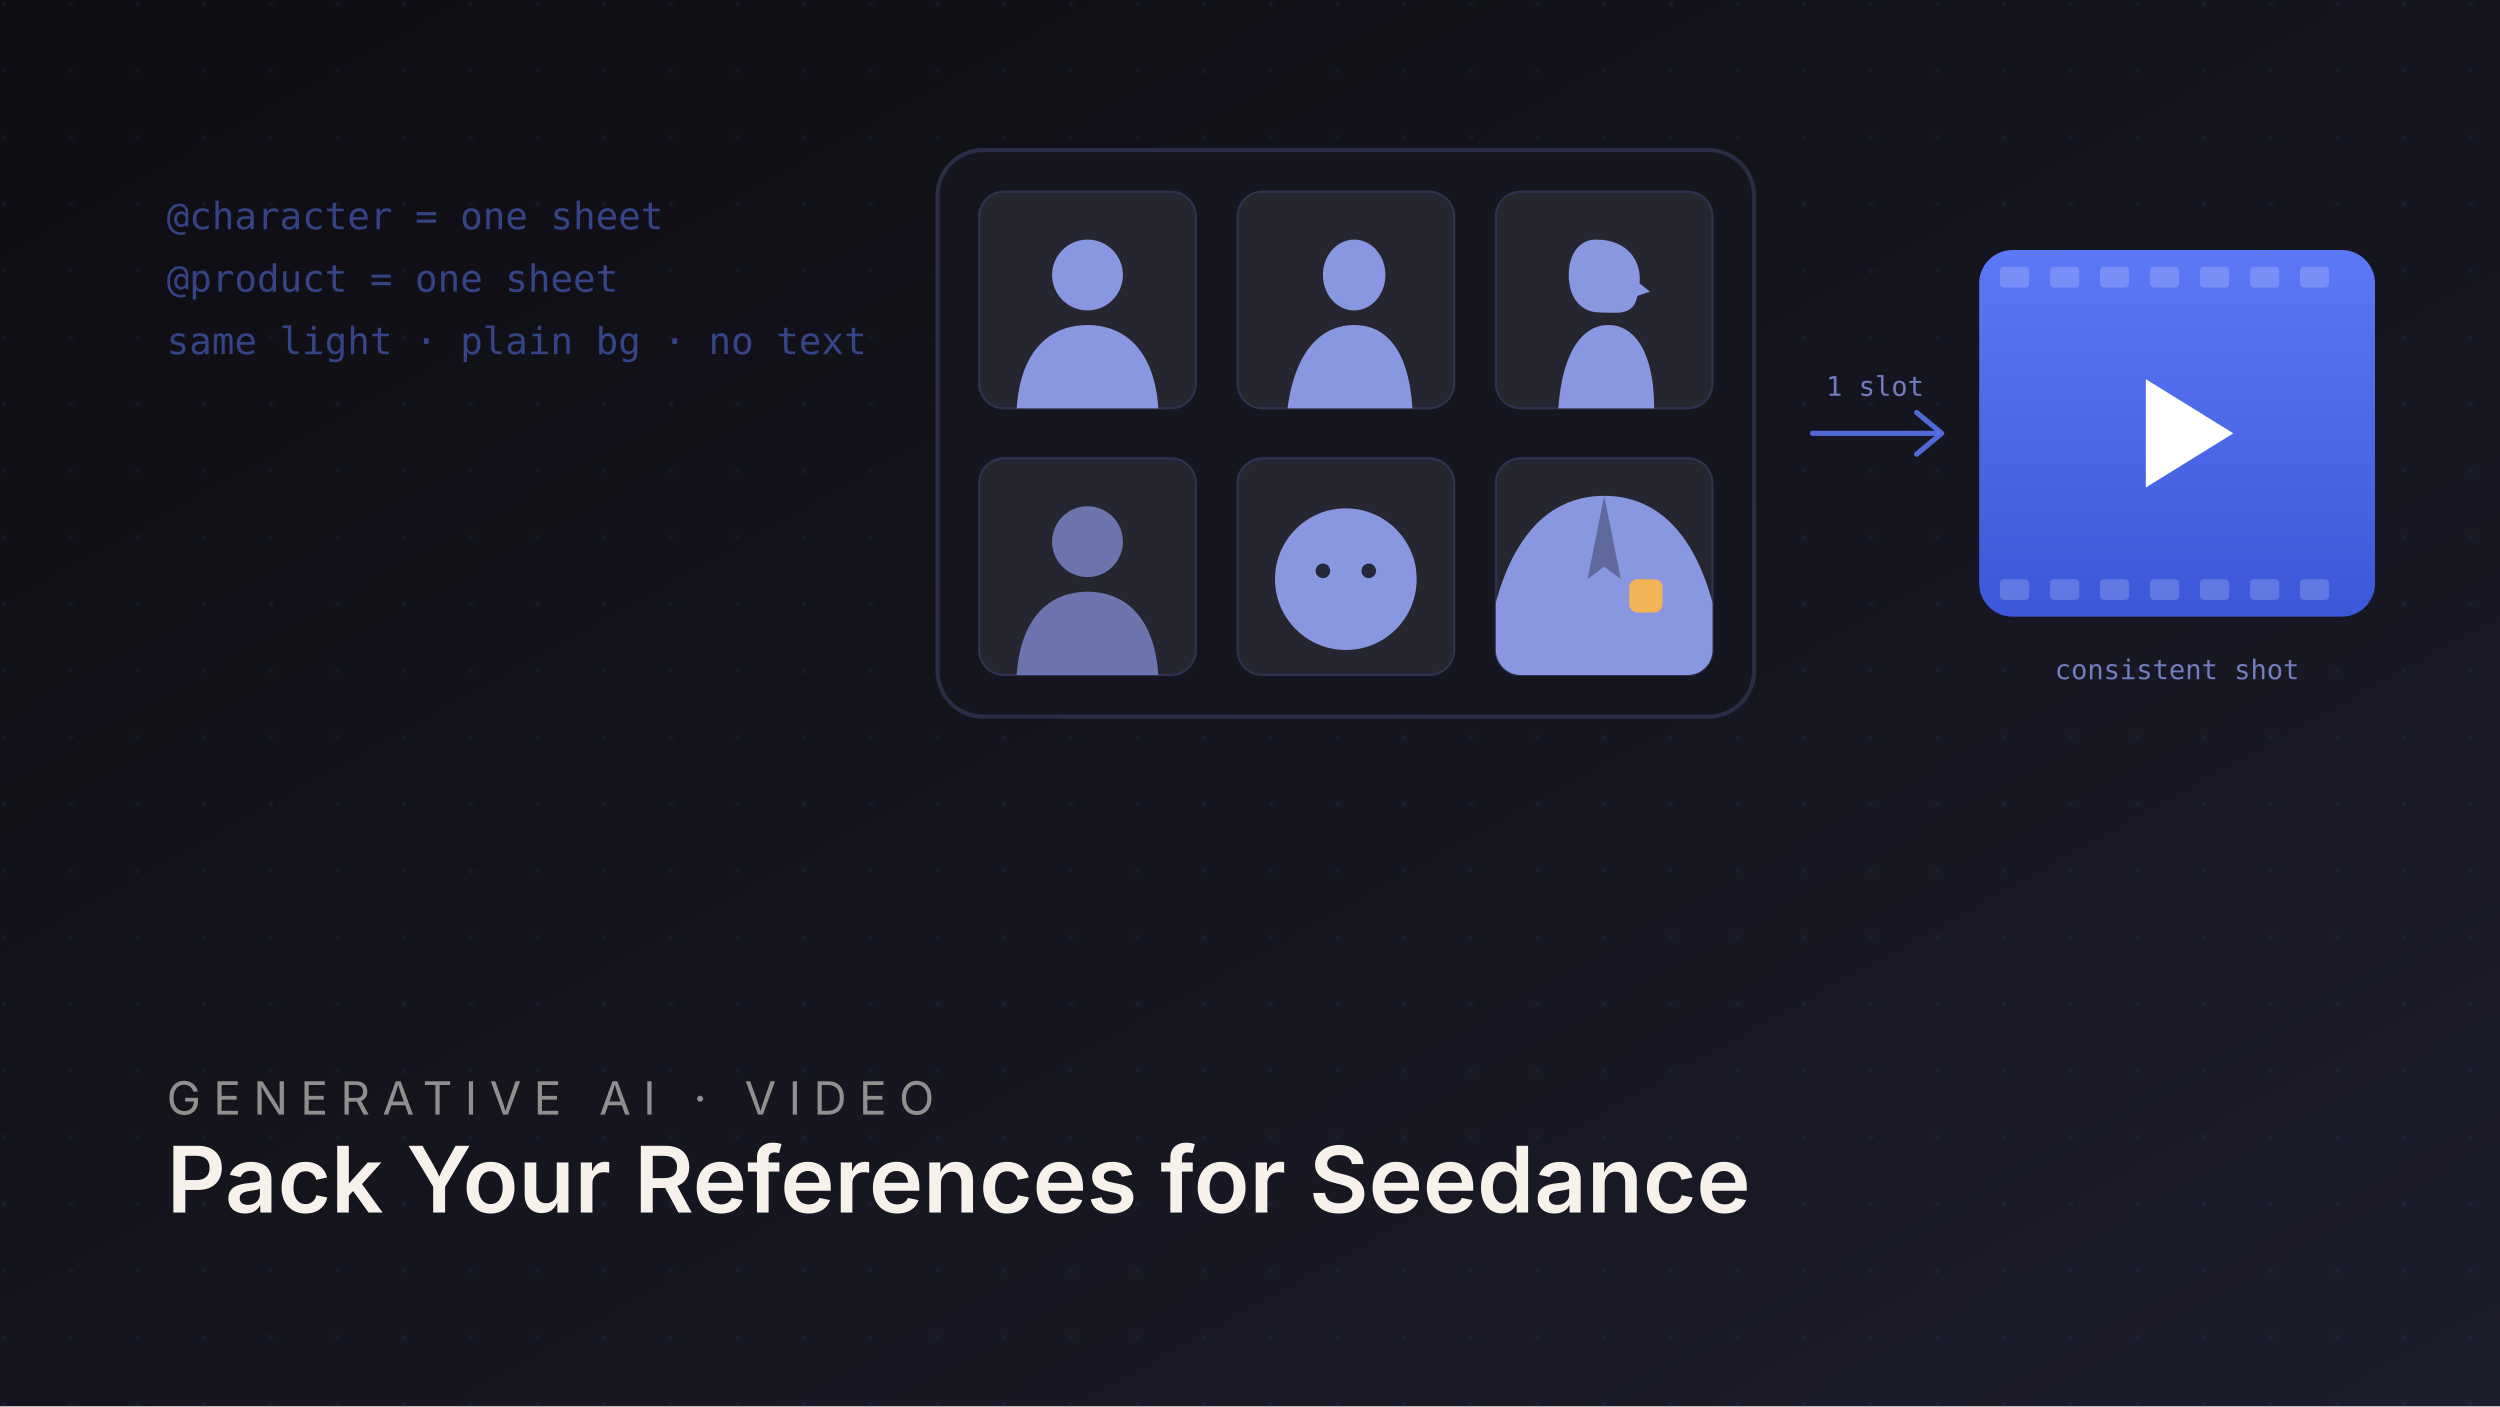
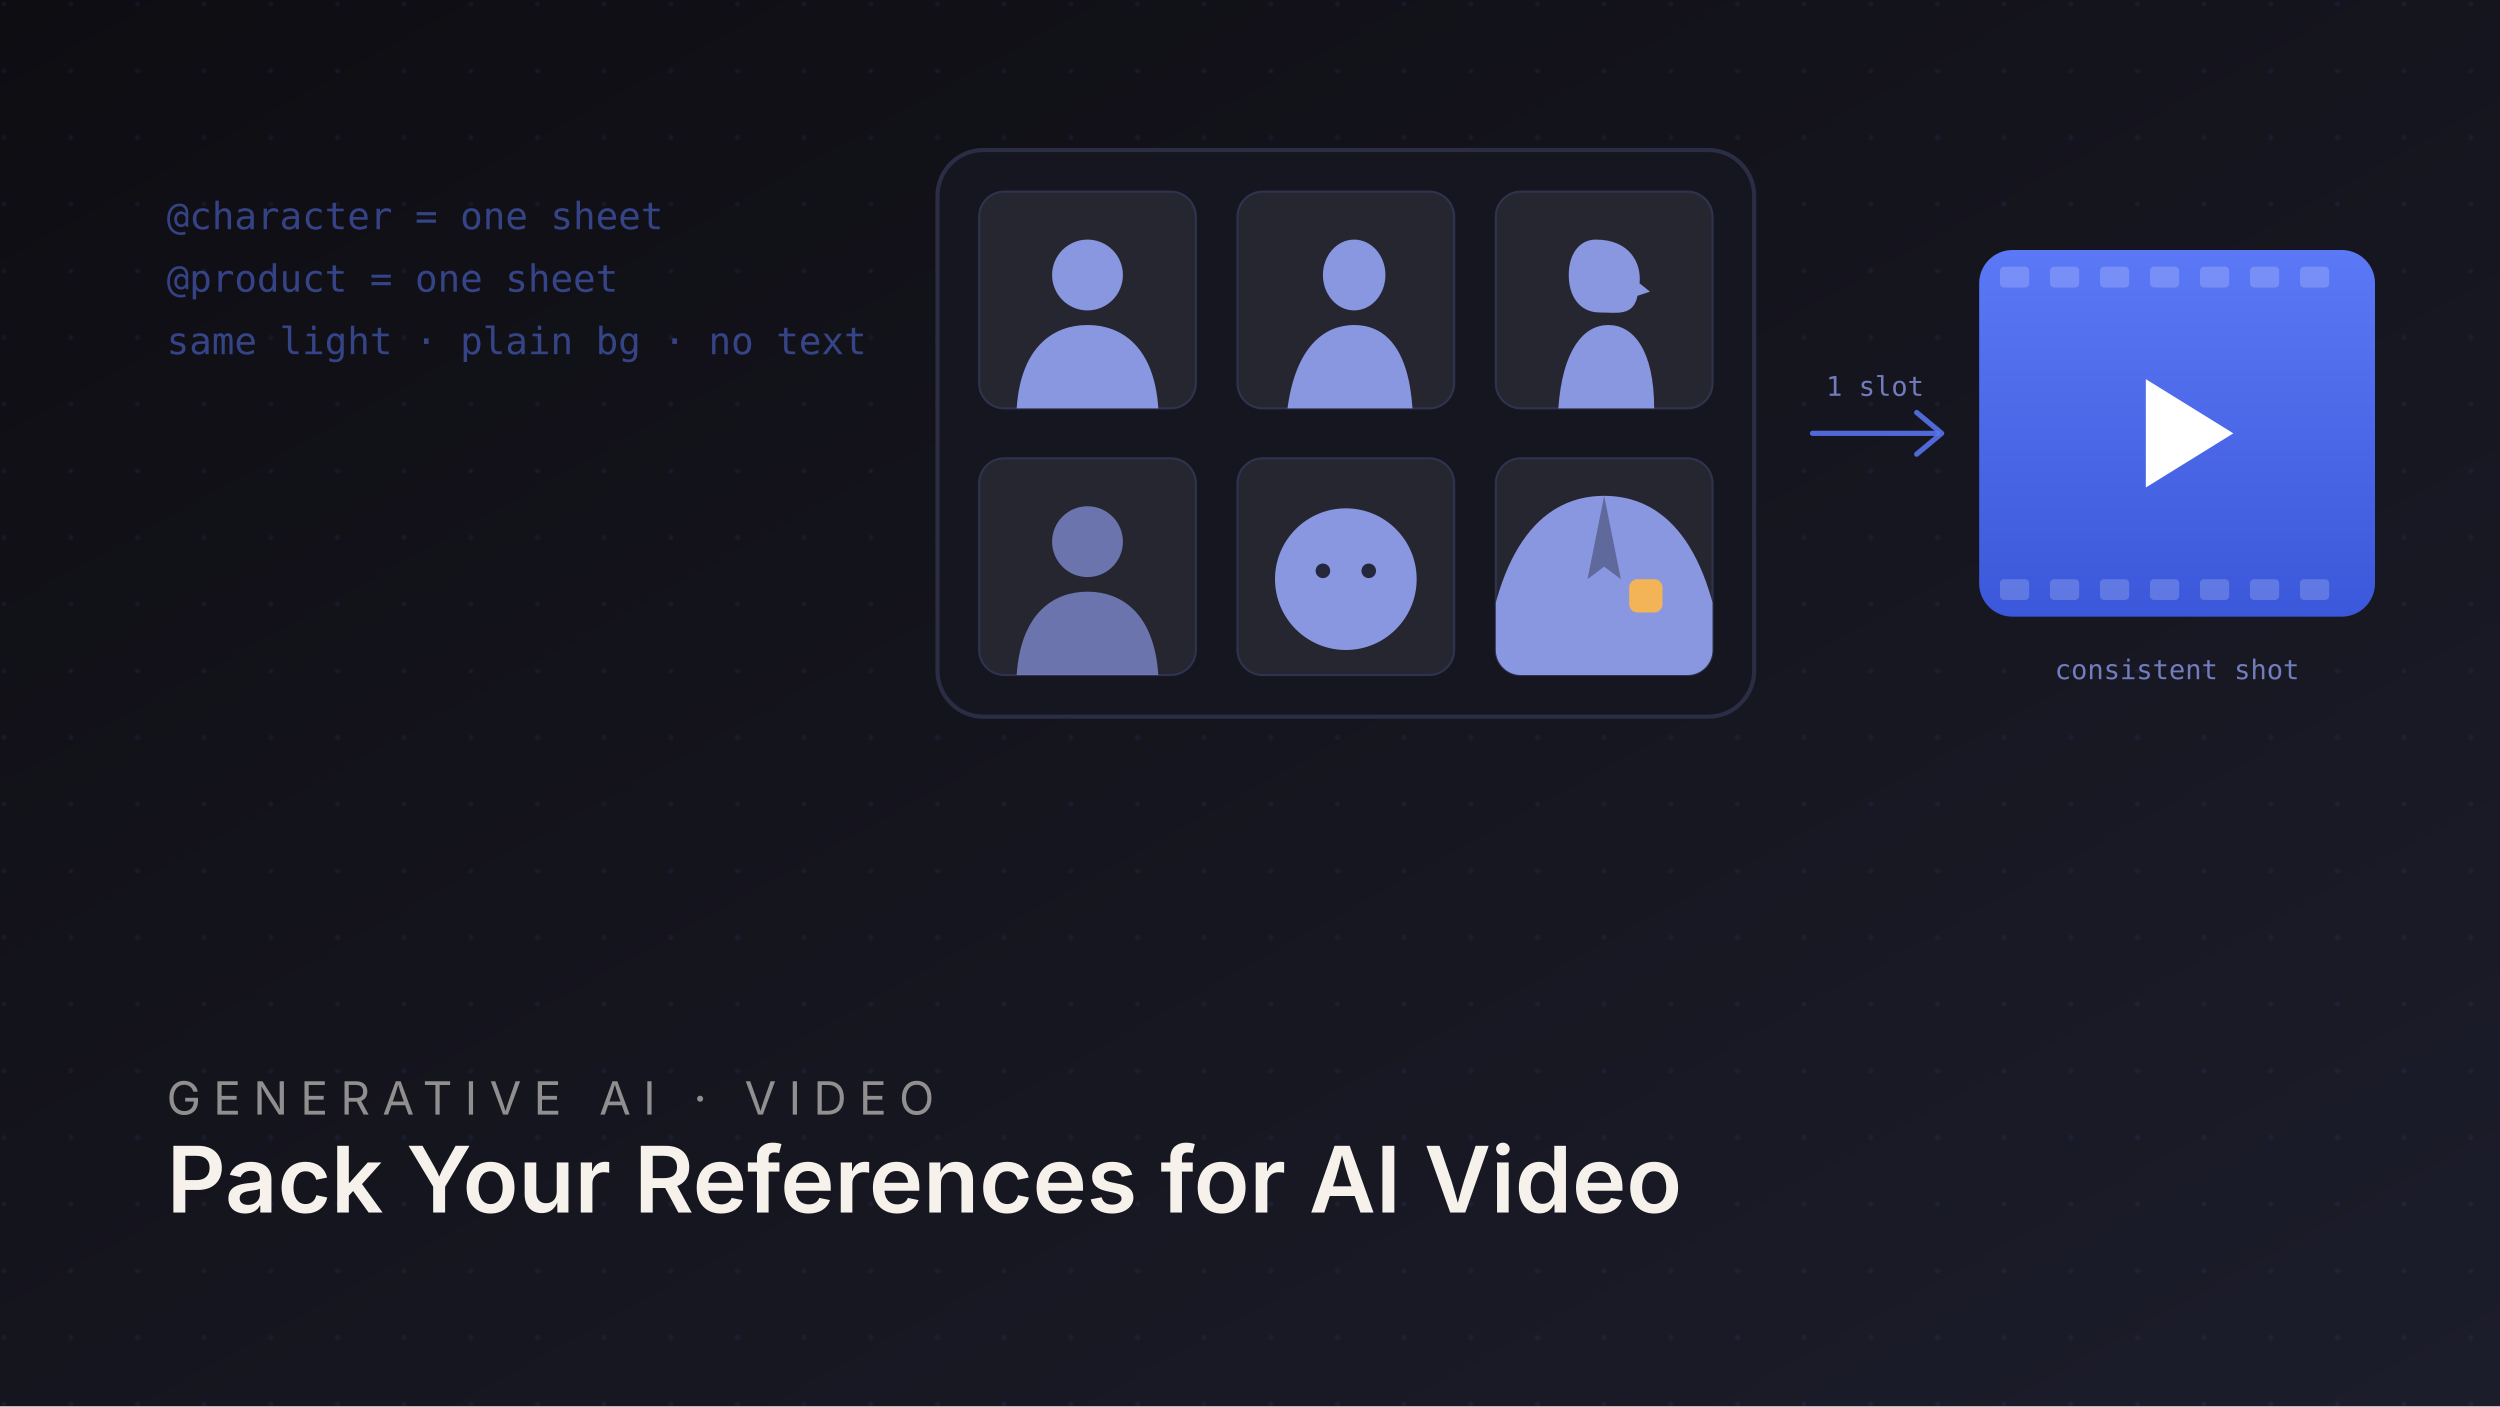
<svg xmlns="http://www.w3.org/2000/svg" viewBox="0 0 1200 675" role="img" aria-label="Pack your references: Seedance on Higgsfield thumbnail">
  <defs>
    <linearGradient id="sdBg" x1="0" y1="0" x2="1" y2="1">
      <stop offset="0" stop-color="#0e0d12" />
      <stop offset="1" stop-color="#1c1d2b" />
    </linearGradient>
    <pattern id="sdDots" width="32" height="32" patternUnits="userSpaceOnUse">
      <circle cx="2" cy="2" r="1.2" fill="#5b78f6" fill-opacity="0.08" />
    </pattern>
    <linearGradient id="sdFrame" x1="0" y1="0" x2="0" y2="1">
      <stop offset="0" stop-color="#5b78f6" />
      <stop offset="1" stop-color="#3b58da" />
    </linearGradient>
    <clipPath id="sdPanel">
      <rect width="104" height="104" rx="12" />
    </clipPath>
  </defs>
  <rect width="1200" height="675" fill="url(#sdBg)" />
  <rect width="1200" height="675" fill="url(#sdDots)" />
  <g font-family="'JetBrains Mono', ui-monospace, monospace" font-size="18" fill="#5b78f6" fill-opacity="0.5">
    <text x="80" y="110">@character = one sheet</text>
    <text x="80" y="140">@product   = one sheet</text>
    <text x="80" y="170">same light · plain bg · no text</text>
  </g>
  <g transform="translate(470 92)">
    <rect x="-20" y="-20" width="392" height="272" rx="22" fill="#15161f" stroke="#2a2d44" stroke-width="2" />
    <g fill="#9aa9ff" fill-opacity="0.85">
      <g transform="translate(0 0)">
        <rect width="104" height="104" rx="12" fill="#ecebef" fill-opacity="0.08" stroke="#2f3350" />
        <g clip-path="url(#sdPanel)">
          <circle cx="52" cy="40" r="17" />
          <path d="M18,104 C20,74 36,64 52,64 C68,64 84,74 86,104 Z" />
        </g>
      </g>
      <g transform="translate(124 0)">
        <rect width="104" height="104" rx="12" fill="#ecebef" fill-opacity="0.08" stroke="#2f3350" />
        <g clip-path="url(#sdPanel)">
          <ellipse cx="56" cy="40" rx="15" ry="17" />
          <path d="M24,104 C28,74 42,64 56,64 C70,64 82,74 84,104 Z" />
        </g>
      </g>
      <g transform="translate(248 0)">
        <rect width="104" height="104" rx="12" fill="#ecebef" fill-opacity="0.08" stroke="#2f3350" />
        <g clip-path="url(#sdPanel)">
          <path d="M48,23 C64,23 70,34 69,44 L74,48 L68,50 C66,60 58,58 50,58 C40,58 35,50 35,40 C35,30 40,23 48,23 Z" />
          <path d="M30,104 C32,76 42,64 54,64 C66,64 76,76 76,104 Z" />
        </g>
      </g>
      <g transform="translate(0 128)">
        <rect width="104" height="104" rx="12" fill="#ecebef" fill-opacity="0.08" stroke="#2f3350" />
        <g clip-path="url(#sdPanel)" fill-opacity="0.6">
          <circle cx="52" cy="40" r="17" />
          <path d="M18,104 C20,74 36,64 52,64 C68,64 84,74 86,104 Z" />
        </g>
      </g>
      <g transform="translate(124 128)">
        <rect width="104" height="104" rx="12" fill="#ecebef" fill-opacity="0.08" stroke="#2f3350" />
        <g clip-path="url(#sdPanel)">
          <circle cx="52" cy="58" r="34" />
          <circle cx="41" cy="54" r="3.5" fill="#15161f" />
          <circle cx="63" cy="54" r="3.5" fill="#15161f" />
        </g>
      </g>
      <g transform="translate(248 128)">
        <rect width="104" height="104" rx="12" fill="#ecebef" fill-opacity="0.08" stroke="#2f3350" />
        <g clip-path="url(#sdPanel)">
          <path d="M-6,104 C0,40 24,18 52,18 C80,18 104,40 110,104 Z" />
          <path d="M52,18 L44,58 L52,52 L60,58 Z" fill="#15161f" fill-opacity="0.35" />
        </g>
        <rect x="64" y="58" width="16" height="16" rx="4" fill="#ffb648" fill-opacity="0.9" />
      </g>
    </g>
  </g>
  <g fill="none" stroke="#5b78f6" stroke-width="2.5" stroke-linecap="round" stroke-linejoin="round" stroke-opacity="0.85">
    <path d="M870,208 L930,208" />
    <path d="M920,198 L932,208 L920,218" />
  </g>
  <text x="900" y="190" text-anchor="middle" font-family="'JetBrains Mono', ui-monospace, monospace" font-size="13" fill="#9aa9ff" fill-opacity="0.7">1 slot</text>
  <g transform="translate(950 120)">
    <rect width="190" height="176" rx="16" fill="url(#sdFrame)" />
    <g fill="#ffffff" fill-opacity="0.18">
      <rect x="10" y="8" width="14" height="10" rx="2" />
      <rect x="34" y="8" width="14" height="10" rx="2" />
      <rect x="58" y="8" width="14" height="10" rx="2" />
      <rect x="82" y="8" width="14" height="10" rx="2" />
      <rect x="106" y="8" width="14" height="10" rx="2" />
      <rect x="130" y="8" width="14" height="10" rx="2" />
      <rect x="154" y="8" width="14" height="10" rx="2" />
      <rect x="10" y="158" width="14" height="10" rx="2" />
      <rect x="34" y="158" width="14" height="10" rx="2" />
      <rect x="58" y="158" width="14" height="10" rx="2" />
      <rect x="82" y="158" width="14" height="10" rx="2" />
      <rect x="106" y="158" width="14" height="10" rx="2" />
      <rect x="130" y="158" width="14" height="10" rx="2" />
      <rect x="154" y="158" width="14" height="10" rx="2" />
    </g>
    <path d="M80,62 L80,114 L122,88 Z" fill="#ffffff" />
  </g>
  <text x="1045" y="326" text-anchor="middle" font-family="'JetBrains Mono', ui-monospace, monospace" font-size="13" fill="#9aa9ff" fill-opacity="0.7">consistent shot</text>
  <g font-family="'Space Grotesk', 'Inter', system-ui, sans-serif" fill="#f6f1ea">
    <text x="80" y="535" font-size="22" letter-spacing="6" fill-opacity="0.55">GENERATIVE AI · VIDEO</text>
-     <text x="80" y="582" font-size="44" font-weight="600">Pack Your References for Seedance</text>
+     <text x="80" y="582" font-size="44" font-weight="600">Pack Your References for AI Video</text>
  </g>
</svg>
